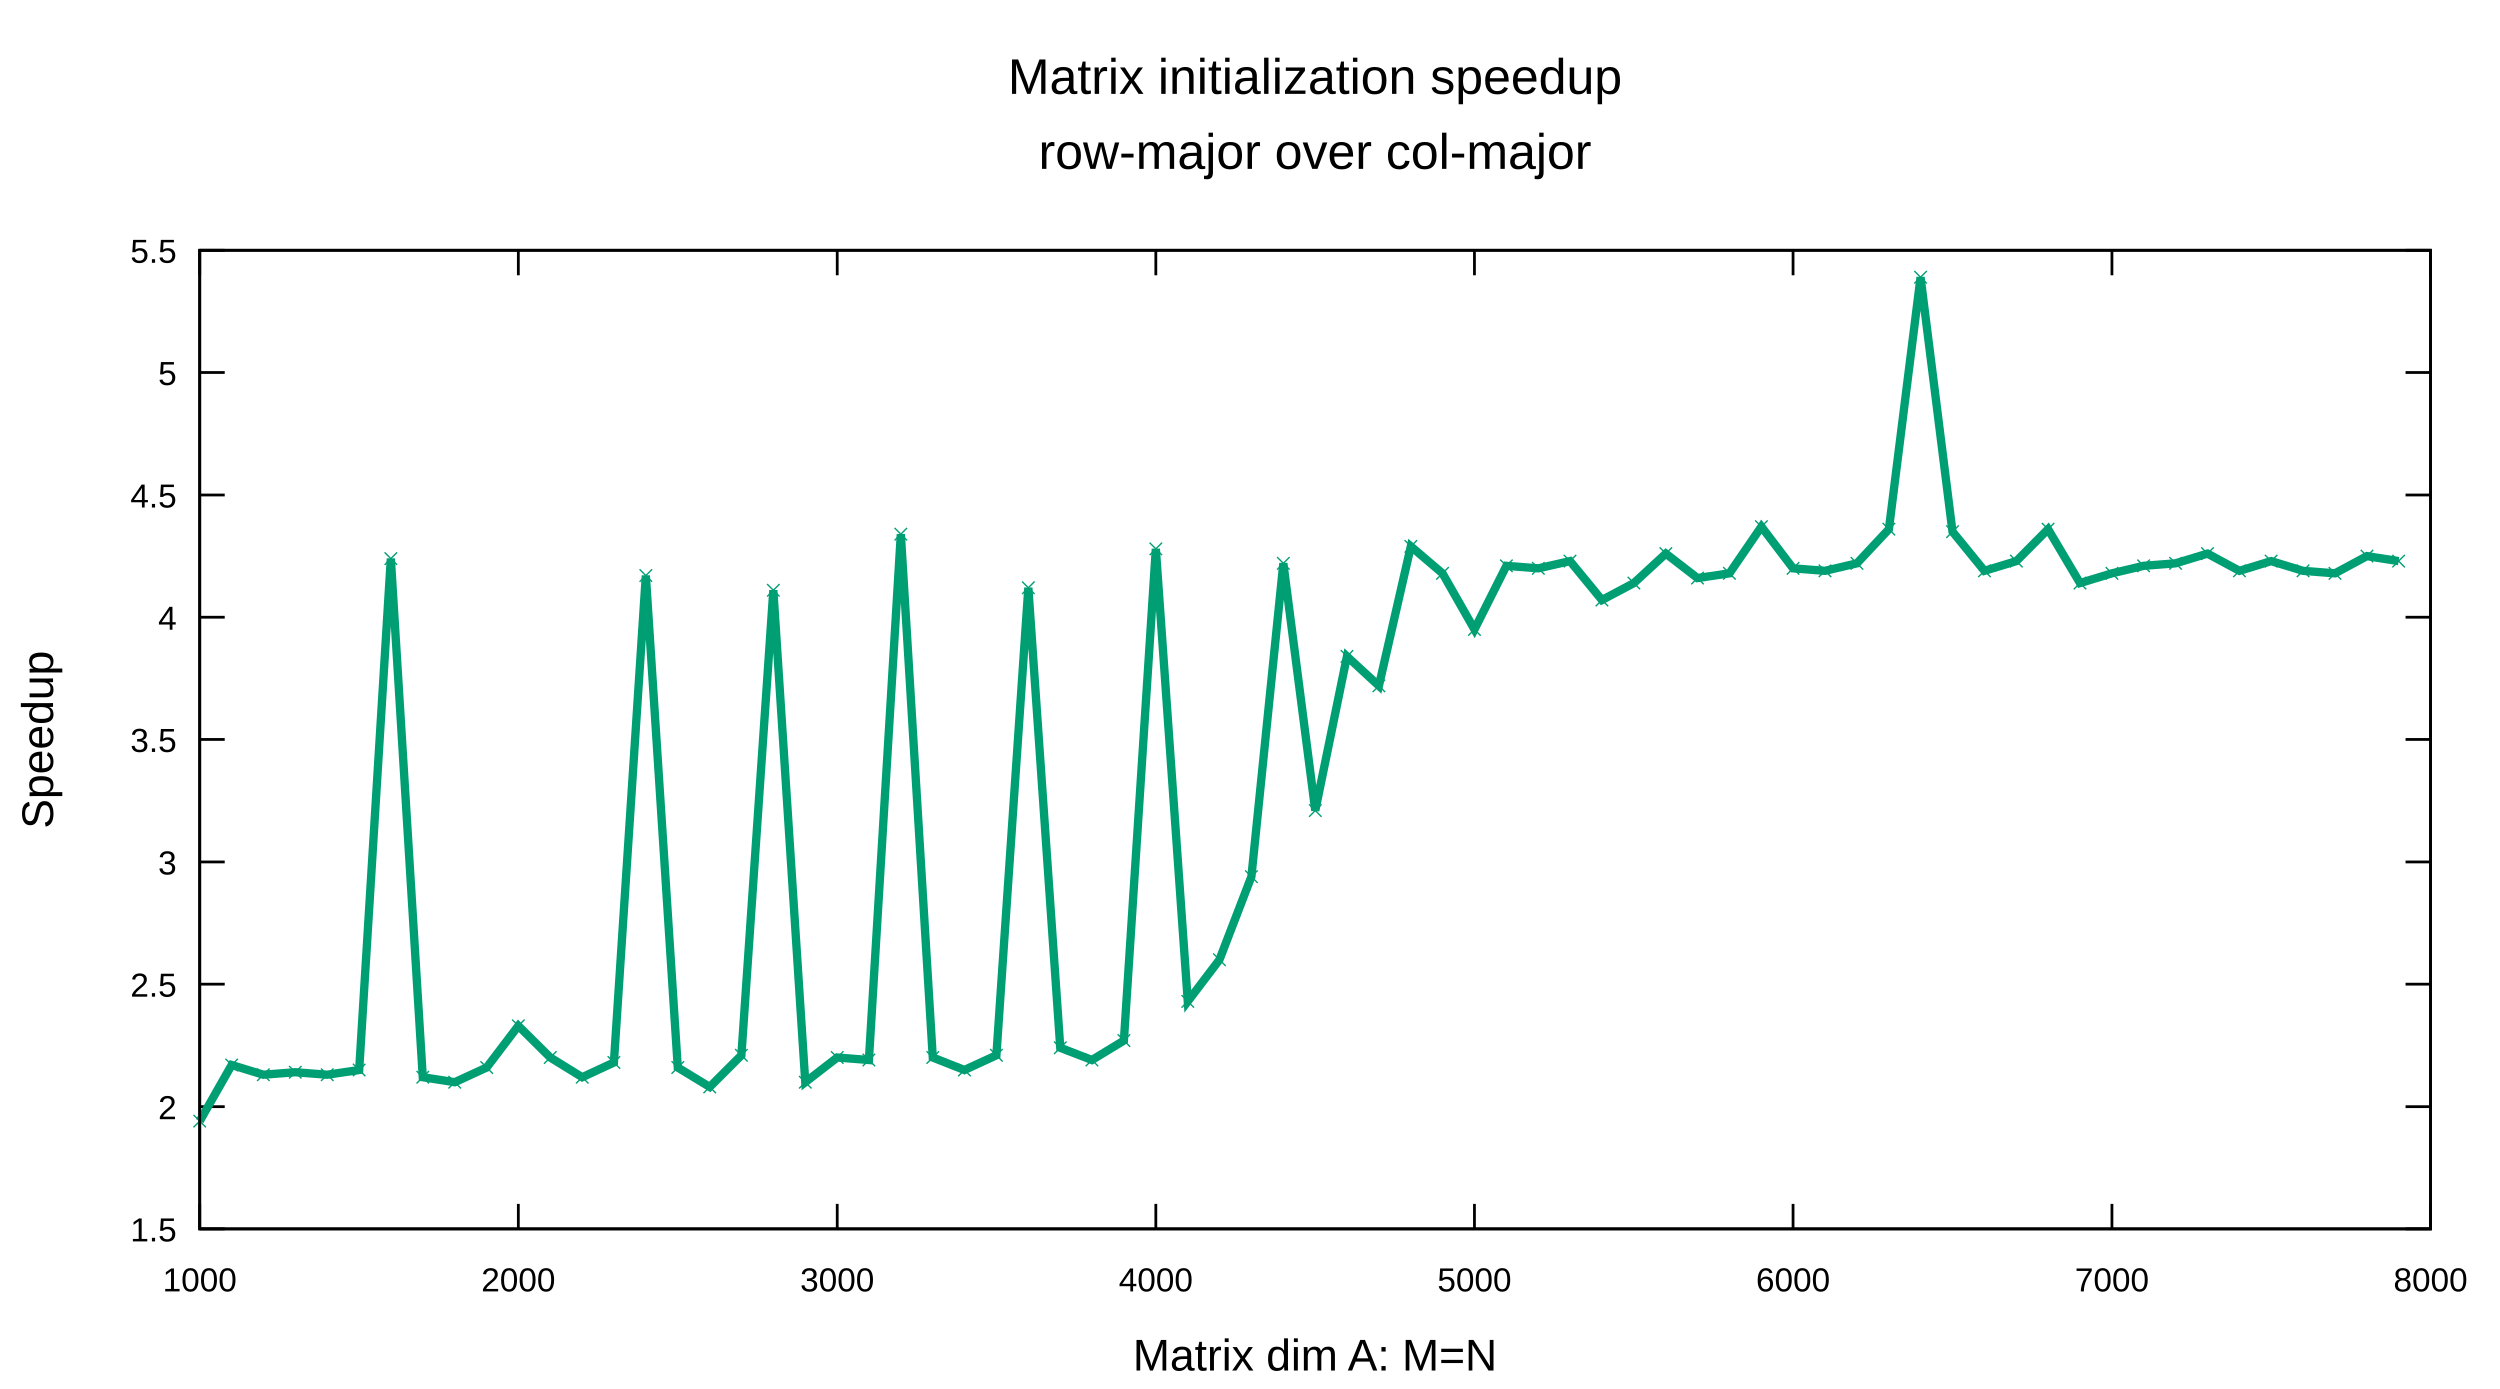
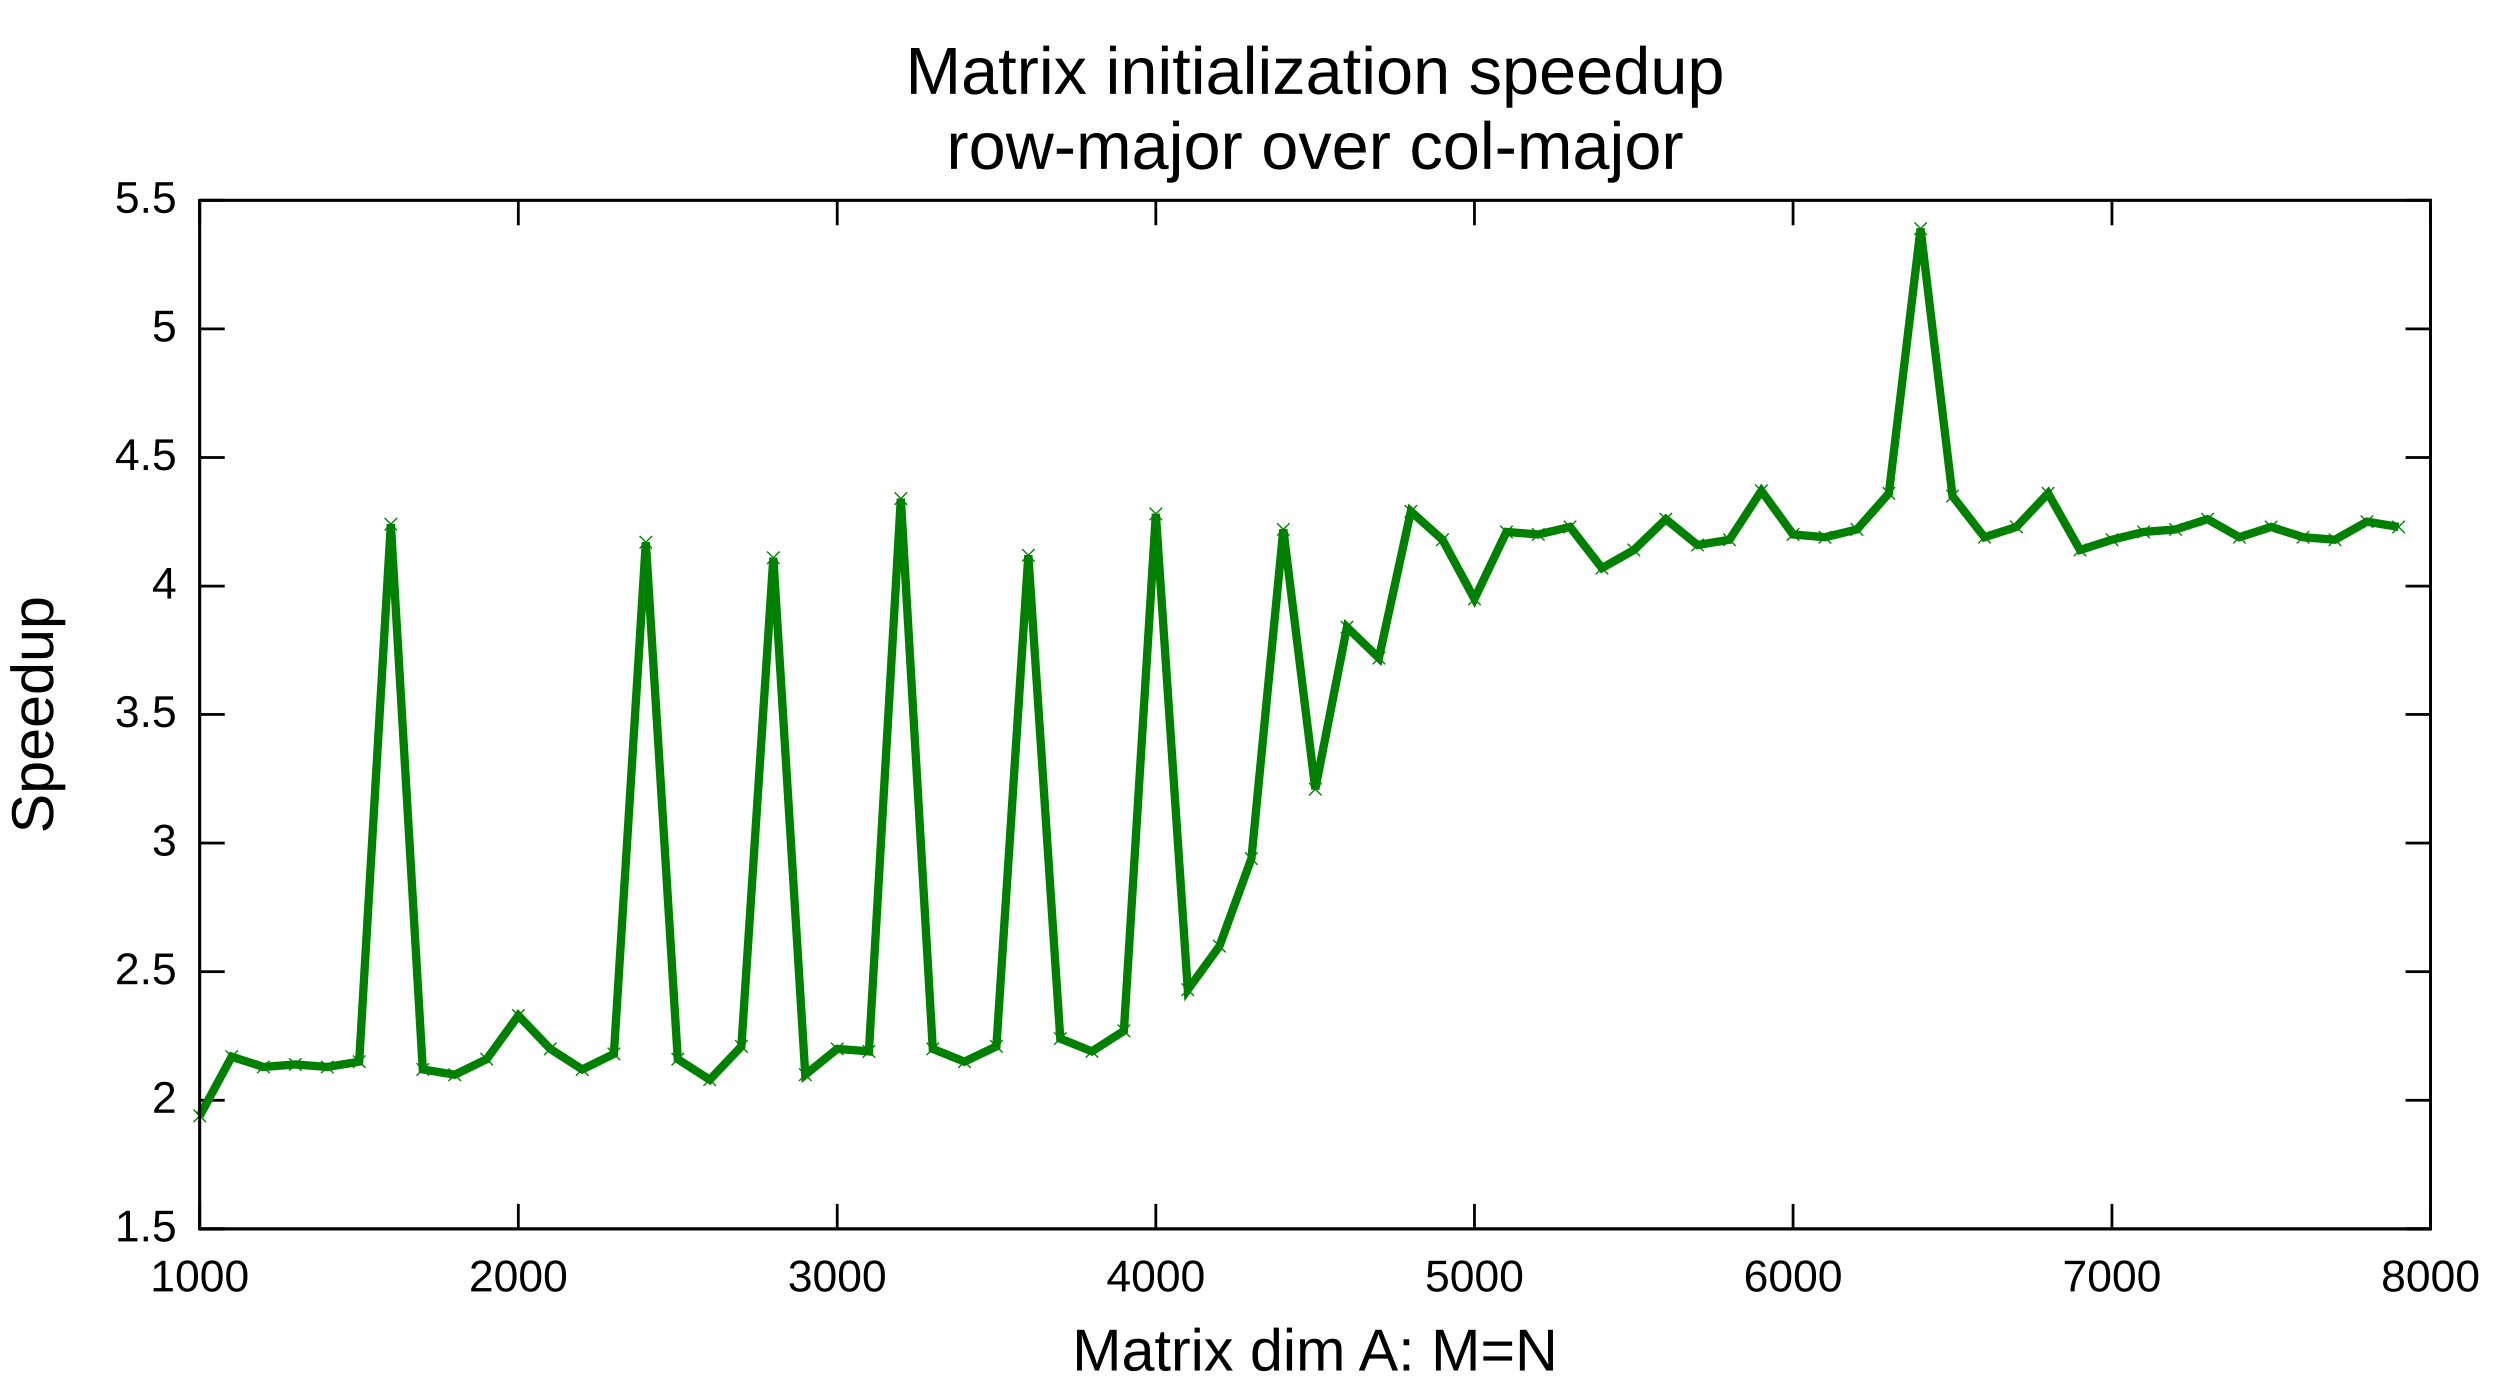
<svg xmlns="http://www.w3.org/2000/svg" xmlns:xlink="http://www.w3.org/1999/xlink" width="900" height="500" viewBox="0 0 900 500">
  <g id="gnuplot_canvas">
    <rect x="0" y="0" width="900" height="500" fill="none" />
    <defs>
      <circle id="gpDot" r="0.5" stroke-width="0.5" />
      <path id="gpPt0" stroke-width="0.222" stroke="currentColor" d="M-1,0 h2 M0,-1 v2" />
      <path id="gpPt1" stroke-width="0.222" stroke="currentColor" d="M-1,-1 L1,1 M1,-1 L-1,1" />
      <path id="gpPt2" stroke-width="0.222" stroke="currentColor" d="M-1,0 L1,0 M0,-1 L0,1 M-1,-1 L1,1 M-1,1 L1,-1" />
      <rect id="gpPt3" stroke-width="0.222" stroke="currentColor" x="-1" y="-1" width="2" height="2" />
      <rect id="gpPt4" stroke-width="0.222" stroke="currentColor" fill="currentColor" x="-1" y="-1" width="2" height="2" />
      <circle id="gpPt5" stroke-width="0.222" stroke="currentColor" cx="0" cy="0" r="1" />
      <use xlink:href="#gpPt5" id="gpPt6" fill="currentColor" stroke="none" />
      <path id="gpPt7" stroke-width="0.222" stroke="currentColor" d="M0,-1.33 L-1.33,0.67 L1.33,0.67 z" />
      <use xlink:href="#gpPt7" id="gpPt8" fill="currentColor" stroke="none" />
      <use xlink:href="#gpPt7" id="gpPt9" stroke="currentColor" transform="rotate(180)" />
      <use xlink:href="#gpPt9" id="gpPt10" fill="currentColor" stroke="none" />
      <use xlink:href="#gpPt3" id="gpPt11" stroke="currentColor" transform="rotate(45)" />
      <use xlink:href="#gpPt11" id="gpPt12" fill="currentColor" stroke="none" />
-       <path id="gpPt13" stroke-width="0.222" stroke="currentColor" d="M0,1.330 L1.265,0.411 L0.782,-1.067 L-0.782,-1.076 L-1.265,0.411 z" />
-       <use xlink:href="#gpPt13" id="gpPt14" fill="currentColor" stroke="none" />
-       <filter id="textbox" filterUnits="objectBoundingBox" x="0" y="0" height="1" width="1">
-         <feFlood flood-color="white" flood-opacity="1" result="bgnd" />
-         <feComposite in="SourceGraphic" in2="bgnd" operator="atop" />
-       </filter>
      <filter id="greybox" filterUnits="objectBoundingBox" x="0" y="0" height="1" width="1">
        <feFlood flood-color="lightgrey" flood-opacity="1" result="grey" />
        <feComposite in="SourceGraphic" in2="grey" operator="atop" />
      </filter>
    </defs>
-     <g fill="none" color="white" stroke="currentColor" stroke-width="1.00" stroke-linecap="butt" stroke-linejoin="miter">
+     <g style="fill:none; color:white; stroke:currentColor; stroke-width:1.00; stroke-linecap:butt; stroke-linejoin:miter">
</g>
-     <g fill="none" color="black" stroke="currentColor" stroke-width="1.00" stroke-linecap="butt" stroke-linejoin="miter">
+     <g style="fill:none; color:black; stroke:currentColor; stroke-width:1.00; stroke-linecap:butt; stroke-linejoin:miter">
      <path stroke="black" d="M71.9,442.4 L80.9,442.4 M875.0,442.4 L866.0,442.4  " />
-       <g transform="translate(63.6,446.9)" stroke="none" fill="black" font-family="Arial" font-size="12.00" text-anchor="end">
-         <text>
-           <tspan font-family="Arial"> 1.5</tspan>
-         </text>
+       <g transform="translate(63.6,446.9)" style="stroke:none; fill:black; font-family:Arial; font-size:12.00pt; text-anchor:end">
+         <text> 1.5</text>
      </g>
-     </g>
-     <g fill="none" color="black" stroke="currentColor" stroke-width="1.00" stroke-linecap="butt" stroke-linejoin="miter">
-       <path stroke="black" d="M71.9,398.4 L80.9,398.4 M875.0,398.4 L866.0,398.4  " />
-       <g transform="translate(63.6,402.9)" stroke="none" fill="black" font-family="Arial" font-size="12.00" text-anchor="end">
-         <text>
-           <tspan font-family="Arial"> 2</tspan>
-         </text>
+       <path stroke="black" d="M71.9,396.1 L80.9,396.1 M875.0,396.1 L866.0,396.1  " />
+       <g transform="translate(63.6,400.6)" style="stroke:none; fill:black; font-family:Arial; font-size:12.00pt; text-anchor:end">
+         <text> 2</text>
      </g>
-     </g>
-     <g fill="none" color="black" stroke="currentColor" stroke-width="1.00" stroke-linecap="butt" stroke-linejoin="miter">
-       <path stroke="black" d="M71.9,354.3 L80.9,354.3 M875.0,354.3 L866.0,354.3  " />
-       <g transform="translate(63.6,358.8)" stroke="none" fill="black" font-family="Arial" font-size="12.00" text-anchor="end">
-         <text>
-           <tspan font-family="Arial"> 2.5</tspan>
-         </text>
+       <path stroke="black" d="M71.9,349.8 L80.9,349.8 M875.0,349.8 L866.0,349.8  " />
+       <g transform="translate(63.6,354.3)" style="stroke:none; fill:black; font-family:Arial; font-size:12.00pt; text-anchor:end">
+         <text> 2.5</text>
      </g>
-     </g>
-     <g fill="none" color="black" stroke="currentColor" stroke-width="1.00" stroke-linecap="butt" stroke-linejoin="miter">
-       <path stroke="black" d="M71.9,310.3 L80.9,310.3 M875.0,310.3 L866.0,310.3  " />
-       <g transform="translate(63.6,314.8)" stroke="none" fill="black" font-family="Arial" font-size="12.00" text-anchor="end">
-         <text>
-           <tspan font-family="Arial"> 3</tspan>
-         </text>
+       <path stroke="black" d="M71.9,303.5 L80.9,303.5 M875.0,303.5 L866.0,303.5  " />
+       <g transform="translate(63.6,308.0)" style="stroke:none; fill:black; font-family:Arial; font-size:12.00pt; text-anchor:end">
+         <text> 3</text>
      </g>
-     </g>
-     <g fill="none" color="black" stroke="currentColor" stroke-width="1.00" stroke-linecap="butt" stroke-linejoin="miter">
-       <path stroke="black" d="M71.9,266.2 L80.9,266.2 M875.0,266.2 L866.0,266.2  " />
-       <g transform="translate(63.6,270.7)" stroke="none" fill="black" font-family="Arial" font-size="12.00" text-anchor="end">
-         <text>
-           <tspan font-family="Arial"> 3.5</tspan>
-         </text>
+       <path stroke="black" d="M71.9,257.2 L80.9,257.2 M875.0,257.2 L866.0,257.2  " />
+       <g transform="translate(63.6,261.7)" style="stroke:none; fill:black; font-family:Arial; font-size:12.00pt; text-anchor:end">
+         <text> 3.5</text>
      </g>
-     </g>
-     <g fill="none" color="black" stroke="currentColor" stroke-width="1.00" stroke-linecap="butt" stroke-linejoin="miter">
-       <path stroke="black" d="M71.9,222.2 L80.9,222.2 M875.0,222.2 L866.0,222.2  " />
-       <g transform="translate(63.6,226.7)" stroke="none" fill="black" font-family="Arial" font-size="12.00" text-anchor="end">
-         <text>
-           <tspan font-family="Arial"> 4</tspan>
-         </text>
+       <path stroke="black" d="M71.9,211.0 L80.9,211.0 M875.0,211.0 L866.0,211.0  " />
+       <g transform="translate(63.6,215.5)" style="stroke:none; fill:black; font-family:Arial; font-size:12.00pt; text-anchor:end">
+         <text> 4</text>
      </g>
-     </g>
-     <g fill="none" color="black" stroke="currentColor" stroke-width="1.00" stroke-linecap="butt" stroke-linejoin="miter">
-       <path stroke="black" d="M71.9,178.2 L80.9,178.2 M875.0,178.2 L866.0,178.2  " />
-       <g transform="translate(63.6,182.7)" stroke="none" fill="black" font-family="Arial" font-size="12.00" text-anchor="end">
-         <text>
-           <tspan font-family="Arial"> 4.5</tspan>
-         </text>
+       <path stroke="black" d="M71.9,164.7 L80.9,164.7 M875.0,164.7 L866.0,164.7  " />
+       <g transform="translate(63.6,169.2)" style="stroke:none; fill:black; font-family:Arial; font-size:12.00pt; text-anchor:end">
+         <text> 4.5</text>
      </g>
-     </g>
-     <g fill="none" color="black" stroke="currentColor" stroke-width="1.00" stroke-linecap="butt" stroke-linejoin="miter">
-       <path stroke="black" d="M71.9,134.1 L80.9,134.1 M875.0,134.1 L866.0,134.1  " />
-       <g transform="translate(63.6,138.6)" stroke="none" fill="black" font-family="Arial" font-size="12.00" text-anchor="end">
-         <text>
-           <tspan font-family="Arial"> 5</tspan>
-         </text>
+       <path stroke="black" d="M71.9,118.4 L80.9,118.4 M875.0,118.4 L866.0,118.4  " />
+       <g transform="translate(63.6,122.9)" style="stroke:none; fill:black; font-family:Arial; font-size:12.00pt; text-anchor:end">
+         <text> 5</text>
      </g>
-     </g>
-     <g fill="none" color="black" stroke="currentColor" stroke-width="1.00" stroke-linecap="butt" stroke-linejoin="miter">
-       <path stroke="black" d="M71.9,90.1 L80.9,90.1 M875.0,90.1 L866.0,90.1  " />
-       <g transform="translate(63.6,94.6)" stroke="none" fill="black" font-family="Arial" font-size="12.00" text-anchor="end">
-         <text>
-           <tspan font-family="Arial"> 5.5</tspan>
-         </text>
+       <path stroke="black" d="M71.9,72.1 L80.9,72.1 M875.0,72.1 L866.0,72.1  " />
+       <g transform="translate(63.6,76.6)" style="stroke:none; fill:black; font-family:Arial; font-size:12.00pt; text-anchor:end">
+         <text> 5.5</text>
      </g>
-     </g>
-     <g fill="none" color="black" stroke="currentColor" stroke-width="1.00" stroke-linecap="butt" stroke-linejoin="miter">
-       <path stroke="black" d="M71.9,442.4 L71.9,433.4 M71.9,90.1 L71.9,99.1  " />
-       <g transform="translate(71.9,464.9)" stroke="none" fill="black" font-family="Arial" font-size="12.00" text-anchor="middle">
-         <text>
-           <tspan font-family="Arial"> 1000</tspan>
-         </text>
+       <path stroke="black" d="M71.9,442.4 L71.9,433.4 M71.9,72.1 L71.9,81.1  " />
+       <g transform="translate(71.9,464.9)" style="stroke:none; fill:black; font-family:Arial; font-size:12.00pt; text-anchor:middle">
+         <text> 1000</text>
      </g>
-     </g>
-     <g fill="none" color="black" stroke="currentColor" stroke-width="1.00" stroke-linecap="butt" stroke-linejoin="miter">
-       <path stroke="black" d="M186.6,442.4 L186.6,433.4 M186.6,90.1 L186.6,99.1  " />
-       <g transform="translate(186.6,464.9)" stroke="none" fill="black" font-family="Arial" font-size="12.00" text-anchor="middle">
-         <text>
-           <tspan font-family="Arial"> 2000</tspan>
-         </text>
+       <path stroke="black" d="M186.6,442.4 L186.6,433.4 M186.6,72.1 L186.6,81.1  " />
+       <g transform="translate(186.6,464.9)" style="stroke:none; fill:black; font-family:Arial; font-size:12.00pt; text-anchor:middle">
+         <text> 2000</text>
      </g>
-     </g>
-     <g fill="none" color="black" stroke="currentColor" stroke-width="1.00" stroke-linecap="butt" stroke-linejoin="miter">
-       <path stroke="black" d="M301.4,442.4 L301.4,433.4 M301.4,90.1 L301.4,99.1  " />
-       <g transform="translate(301.4,464.9)" stroke="none" fill="black" font-family="Arial" font-size="12.00" text-anchor="middle">
-         <text>
-           <tspan font-family="Arial"> 3000</tspan>
-         </text>
+       <path stroke="black" d="M301.4,442.4 L301.4,433.4 M301.4,72.1 L301.4,81.1  " />
+       <g transform="translate(301.4,464.9)" style="stroke:none; fill:black; font-family:Arial; font-size:12.00pt; text-anchor:middle">
+         <text> 3000</text>
      </g>
-     </g>
-     <g fill="none" color="black" stroke="currentColor" stroke-width="1.00" stroke-linecap="butt" stroke-linejoin="miter">
-       <path stroke="black" d="M416.1,442.4 L416.1,433.4 M416.1,90.1 L416.1,99.1  " />
-       <g transform="translate(416.1,464.9)" stroke="none" fill="black" font-family="Arial" font-size="12.00" text-anchor="middle">
-         <text>
-           <tspan font-family="Arial"> 4000</tspan>
-         </text>
+       <path stroke="black" d="M416.1,442.4 L416.1,433.4 M416.1,72.1 L416.1,81.1  " />
+       <g transform="translate(416.1,464.9)" style="stroke:none; fill:black; font-family:Arial; font-size:12.00pt; text-anchor:middle">
+         <text> 4000</text>
      </g>
-     </g>
-     <g fill="none" color="black" stroke="currentColor" stroke-width="1.00" stroke-linecap="butt" stroke-linejoin="miter">
-       <path stroke="black" d="M530.8,442.4 L530.8,433.4 M530.8,90.1 L530.8,99.1  " />
-       <g transform="translate(530.8,464.9)" stroke="none" fill="black" font-family="Arial" font-size="12.00" text-anchor="middle">
-         <text>
-           <tspan font-family="Arial"> 5000</tspan>
-         </text>
+       <path stroke="black" d="M530.8,442.4 L530.8,433.4 M530.8,72.1 L530.8,81.1  " />
+       <g transform="translate(530.8,464.9)" style="stroke:none; fill:black; font-family:Arial; font-size:12.00pt; text-anchor:middle">
+         <text> 5000</text>
      </g>
-     </g>
-     <g fill="none" color="black" stroke="currentColor" stroke-width="1.00" stroke-linecap="butt" stroke-linejoin="miter">
-       <path stroke="black" d="M645.5,442.4 L645.5,433.4 M645.5,90.1 L645.5,99.1  " />
-       <g transform="translate(645.5,464.9)" stroke="none" fill="black" font-family="Arial" font-size="12.00" text-anchor="middle">
-         <text>
-           <tspan font-family="Arial"> 6000</tspan>
-         </text>
+       <path stroke="black" d="M645.5,442.4 L645.5,433.4 M645.5,72.1 L645.5,81.1  " />
+       <g transform="translate(645.5,464.9)" style="stroke:none; fill:black; font-family:Arial; font-size:12.00pt; text-anchor:middle">
+         <text> 6000</text>
      </g>
-     </g>
-     <g fill="none" color="black" stroke="currentColor" stroke-width="1.00" stroke-linecap="butt" stroke-linejoin="miter">
-       <path stroke="black" d="M760.3,442.4 L760.3,433.4 M760.3,90.1 L760.3,99.1  " />
-       <g transform="translate(760.3,464.9)" stroke="none" fill="black" font-family="Arial" font-size="12.00" text-anchor="middle">
-         <text>
-           <tspan font-family="Arial"> 7000</tspan>
-         </text>
+       <path stroke="black" d="M760.3,442.4 L760.3,433.4 M760.3,72.1 L760.3,81.1  " />
+       <g transform="translate(760.3,464.9)" style="stroke:none; fill:black; font-family:Arial; font-size:12.00pt; text-anchor:middle">
+         <text> 7000</text>
      </g>
-     </g>
-     <g fill="none" color="black" stroke="currentColor" stroke-width="1.00" stroke-linecap="butt" stroke-linejoin="miter">
-       <path stroke="black" d="M875.0,442.4 L875.0,433.4 M875.0,90.1 L875.0,99.1  " />
-       <g transform="translate(875.0,464.9)" stroke="none" fill="black" font-family="Arial" font-size="12.00" text-anchor="middle">
-         <text>
-           <tspan font-family="Arial"> 8000</tspan>
-         </text>
+       <path stroke="black" d="M875.0,442.4 L875.0,433.4 M875.0,72.1 L875.0,81.1  " />
+       <g transform="translate(875.0,464.9)" style="stroke:none; fill:black; font-family:Arial; font-size:12.00pt; text-anchor:middle">
+         <text> 8000</text>
      </g>
-     </g>
-     <g fill="none" color="black" stroke="currentColor" stroke-width="1.00" stroke-linecap="butt" stroke-linejoin="miter">
- </g>
-     <g fill="none" color="black" stroke="currentColor" stroke-width="1.00" stroke-linecap="butt" stroke-linejoin="miter">
-       <path stroke="black" d="M71.9,90.1 L71.9,442.4 L875.0,442.4 L875.0,90.1 L71.9,90.1 Z  " />
-     </g>
-     <g fill="none" color="black" stroke="currentColor" stroke-width="1.00" stroke-linecap="butt" stroke-linejoin="miter">
-       <g transform="translate(19.1,266.3) rotate(270)" stroke="none" fill="black" font-family="Arial" font-size="16.00" text-anchor="middle">
-         <text>
-           <tspan font-family="Arial">Speedup</tspan>
-         </text>
+       <path stroke="black" d="M71.9,72.1 L71.9,442.4 L875.0,442.4 L875.0,72.1 L71.9,72.1 Z  " />
+       <g transform="translate(19.1,257.3) rotate(270)" style="stroke:none; fill:black; font-family:Arial; font-size:16.00pt; text-anchor:middle">
+         <text>Speedup</text>
      </g>
-     </g>
-     <g fill="none" color="black" stroke="currentColor" stroke-width="1.00" stroke-linecap="butt" stroke-linejoin="miter">
-       <g transform="translate(473.4,493.4)" stroke="none" fill="black" font-family="Arial" font-size="16.00" text-anchor="middle">
-         <text>
-           <tspan font-family="Arial">Matrix dim A: M=N</tspan>
-         </text>
+       <g transform="translate(473.4,493.4)" style="stroke:none; fill:black; font-family:Arial; font-size:16.00pt; text-anchor:middle">
+         <text>Matrix dim A: M=N</text>
      </g>
-     </g>
-     <g fill="none" color="black" stroke="currentColor" stroke-width="1.00" stroke-linecap="butt" stroke-linejoin="miter">
-       <g transform="translate(473.4,33.8)" stroke="none" fill="black" font-family="Arial" font-size="18.00" text-anchor="middle">
-         <text>
-           <tspan font-family="Arial">Matrix initialization speedup</tspan>
-         </text>
+       <g transform="translate(473.4,33.8)" style="stroke:none; fill:black; font-family:Arial; font-size:18.00pt; text-anchor:middle">
+         <text>Matrix initialization speedup</text>
      </g>
-       <g transform="translate(473.4,60.8)" stroke="none" fill="black" font-family="Arial" font-size="18.00" text-anchor="middle">
-         <text>
-           <tspan font-family="Arial"> row-major over col-major</tspan>
-         </text>
+       <g transform="translate(473.4,60.8)" style="stroke:none; fill:black; font-family:Arial; font-size:18.00pt; text-anchor:middle">
+         <text> row-major over col-major</text>
      </g>
    </g>
    <g id="gnuplot_plot_1">
-       <g fill="none" color="white" stroke="black" stroke-width="3.00" stroke-linecap="butt" stroke-linejoin="miter">
+       <g style="fill:none; color:white; stroke:black; stroke-width:3.00; stroke-linecap:butt; stroke-linejoin:miter">
</g>
-       <g fill="none" color="black" stroke="currentColor" stroke-width="3.00" stroke-linecap="butt" stroke-linejoin="miter">
-         <path stroke="rgb(  0, 158, 115)" d="M71.9,403.6 L83.4,383.4 L94.8,386.9 L106.3,386.0 L117.8,386.9 L129.3,385.2 L140.7,201.1 L152.2,387.8   L163.7,389.6 L175.2,384.3 L186.6,369.3 L198.1,380.7 L209.6,387.8 L221.0,382.5 L232.5,207.2 L244.0,384.3   L255.5,391.3 L266.9,379.9 L278.4,212.5 L289.9,389.6 L301.4,380.7 L312.8,381.6 L324.3,192.3 L335.8,380.7   L347.2,385.2 L358.7,379.9 L370.2,211.6 L381.7,377.2 L393.1,381.6 L404.6,374.6 L416.1,197.6 L427.6,360.5   L439.0,345.5 L450.5,315.6 L462.0,202.8 L473.5,291.8 L484.9,236.3 L496.4,246.9 L507.9,196.7 L519.3,206.4   L530.8,226.6 L542.3,203.7 L553.8,204.6 L565.2,202.0 L576.7,216.0 L588.2,209.9 L599.7,199.3 L611.1,208.1   L622.6,206.4 L634.1,189.6 L645.5,204.6 L657.0,205.5 L668.5,202.8 L680.0,190.5 L691.4,99.8 L702.9,191.4   L714.4,205.5 L725.9,202.0 L737.3,190.5 L748.8,209.9 L760.3,206.4 L771.7,203.7 L783.2,202.8 L794.7,199.3   L806.2,205.5 L817.6,202.0 L829.1,205.5 L840.6,206.4 L852.1,200.2 L863.5,202.0  " />
-         <g>
-           <use xlink:href="#gpPt1" transform="translate(71.9,403.6) scale(2.25)" color="rgb(  0, 158, 115)" />
-         </g>
-         <use xlink:href="#gpPt1" transform="translate(83.4,383.4) scale(2.25)" color="rgb(  0, 158, 115)" />
-         <use xlink:href="#gpPt1" transform="translate(94.8,386.9) scale(2.25)" color="rgb(  0, 158, 115)" />
-         <use xlink:href="#gpPt1" transform="translate(106.3,386.0) scale(2.25)" color="rgb(  0, 158, 115)" />
-         <use xlink:href="#gpPt1" transform="translate(117.8,386.9) scale(2.25)" color="rgb(  0, 158, 115)" />
-         <use xlink:href="#gpPt1" transform="translate(129.3,385.2) scale(2.25)" color="rgb(  0, 158, 115)" />
-         <use xlink:href="#gpPt1" transform="translate(140.7,201.1) scale(2.25)" color="rgb(  0, 158, 115)" />
-         <use xlink:href="#gpPt1" transform="translate(152.2,387.8) scale(2.25)" color="rgb(  0, 158, 115)" />
-         <use xlink:href="#gpPt1" transform="translate(163.7,389.6) scale(2.25)" color="rgb(  0, 158, 115)" />
-         <use xlink:href="#gpPt1" transform="translate(175.2,384.3) scale(2.25)" color="rgb(  0, 158, 115)" />
-         <use xlink:href="#gpPt1" transform="translate(186.6,369.3) scale(2.25)" color="rgb(  0, 158, 115)" />
-         <use xlink:href="#gpPt1" transform="translate(198.1,380.7) scale(2.25)" color="rgb(  0, 158, 115)" />
-         <use xlink:href="#gpPt1" transform="translate(209.6,387.8) scale(2.25)" color="rgb(  0, 158, 115)" />
-         <use xlink:href="#gpPt1" transform="translate(221.0,382.5) scale(2.25)" color="rgb(  0, 158, 115)" />
-         <use xlink:href="#gpPt1" transform="translate(232.5,207.2) scale(2.25)" color="rgb(  0, 158, 115)" />
-         <use xlink:href="#gpPt1" transform="translate(244.0,384.3) scale(2.25)" color="rgb(  0, 158, 115)" />
-         <use xlink:href="#gpPt1" transform="translate(255.5,391.3) scale(2.25)" color="rgb(  0, 158, 115)" />
-         <use xlink:href="#gpPt1" transform="translate(266.9,379.9) scale(2.25)" color="rgb(  0, 158, 115)" />
-         <use xlink:href="#gpPt1" transform="translate(278.4,212.5) scale(2.25)" color="rgb(  0, 158, 115)" />
-         <use xlink:href="#gpPt1" transform="translate(289.9,389.6) scale(2.25)" color="rgb(  0, 158, 115)" />
-         <use xlink:href="#gpPt1" transform="translate(301.4,380.7) scale(2.25)" color="rgb(  0, 158, 115)" />
-         <use xlink:href="#gpPt1" transform="translate(312.8,381.6) scale(2.25)" color="rgb(  0, 158, 115)" />
-         <use xlink:href="#gpPt1" transform="translate(324.3,192.3) scale(2.25)" color="rgb(  0, 158, 115)" />
-         <use xlink:href="#gpPt1" transform="translate(335.8,380.7) scale(2.25)" color="rgb(  0, 158, 115)" />
-         <use xlink:href="#gpPt1" transform="translate(347.2,385.2) scale(2.25)" color="rgb(  0, 158, 115)" />
-         <use xlink:href="#gpPt1" transform="translate(358.7,379.9) scale(2.25)" color="rgb(  0, 158, 115)" />
-         <use xlink:href="#gpPt1" transform="translate(370.2,211.6) scale(2.25)" color="rgb(  0, 158, 115)" />
-         <use xlink:href="#gpPt1" transform="translate(381.7,377.2) scale(2.25)" color="rgb(  0, 158, 115)" />
-         <use xlink:href="#gpPt1" transform="translate(393.1,381.6) scale(2.25)" color="rgb(  0, 158, 115)" />
-         <use xlink:href="#gpPt1" transform="translate(404.6,374.6) scale(2.25)" color="rgb(  0, 158, 115)" />
-         <use xlink:href="#gpPt1" transform="translate(416.1,197.6) scale(2.25)" color="rgb(  0, 158, 115)" />
-         <use xlink:href="#gpPt1" transform="translate(427.6,360.5) scale(2.25)" color="rgb(  0, 158, 115)" />
-         <use xlink:href="#gpPt1" transform="translate(439.0,345.5) scale(2.25)" color="rgb(  0, 158, 115)" />
-         <use xlink:href="#gpPt1" transform="translate(450.5,315.6) scale(2.25)" color="rgb(  0, 158, 115)" />
-         <use xlink:href="#gpPt1" transform="translate(462.0,202.8) scale(2.25)" color="rgb(  0, 158, 115)" />
-         <use xlink:href="#gpPt1" transform="translate(473.5,291.8) scale(2.25)" color="rgb(  0, 158, 115)" />
-         <use xlink:href="#gpPt1" transform="translate(484.9,236.3) scale(2.25)" color="rgb(  0, 158, 115)" />
-         <use xlink:href="#gpPt1" transform="translate(496.4,246.9) scale(2.25)" color="rgb(  0, 158, 115)" />
-         <use xlink:href="#gpPt1" transform="translate(507.9,196.7) scale(2.25)" color="rgb(  0, 158, 115)" />
-         <use xlink:href="#gpPt1" transform="translate(519.3,206.4) scale(2.25)" color="rgb(  0, 158, 115)" />
-         <use xlink:href="#gpPt1" transform="translate(530.8,226.6) scale(2.25)" color="rgb(  0, 158, 115)" />
-         <use xlink:href="#gpPt1" transform="translate(542.3,203.7) scale(2.25)" color="rgb(  0, 158, 115)" />
-         <use xlink:href="#gpPt1" transform="translate(553.8,204.6) scale(2.25)" color="rgb(  0, 158, 115)" />
-         <use xlink:href="#gpPt1" transform="translate(565.2,202.0) scale(2.25)" color="rgb(  0, 158, 115)" />
-         <use xlink:href="#gpPt1" transform="translate(576.7,216.0) scale(2.25)" color="rgb(  0, 158, 115)" />
-         <use xlink:href="#gpPt1" transform="translate(588.2,209.9) scale(2.25)" color="rgb(  0, 158, 115)" />
-         <use xlink:href="#gpPt1" transform="translate(599.7,199.3) scale(2.25)" color="rgb(  0, 158, 115)" />
-         <use xlink:href="#gpPt1" transform="translate(611.1,208.1) scale(2.25)" color="rgb(  0, 158, 115)" />
-         <use xlink:href="#gpPt1" transform="translate(622.6,206.4) scale(2.25)" color="rgb(  0, 158, 115)" />
-         <use xlink:href="#gpPt1" transform="translate(634.1,189.6) scale(2.25)" color="rgb(  0, 158, 115)" />
-         <use xlink:href="#gpPt1" transform="translate(645.5,204.6) scale(2.25)" color="rgb(  0, 158, 115)" />
-         <use xlink:href="#gpPt1" transform="translate(657.0,205.5) scale(2.25)" color="rgb(  0, 158, 115)" />
-         <use xlink:href="#gpPt1" transform="translate(668.5,202.8) scale(2.25)" color="rgb(  0, 158, 115)" />
-         <use xlink:href="#gpPt1" transform="translate(680.0,190.5) scale(2.25)" color="rgb(  0, 158, 115)" />
-         <use xlink:href="#gpPt1" transform="translate(691.4,99.8) scale(2.25)" color="rgb(  0, 158, 115)" />
-         <use xlink:href="#gpPt1" transform="translate(702.9,191.4) scale(2.25)" color="rgb(  0, 158, 115)" />
-         <use xlink:href="#gpPt1" transform="translate(714.4,205.5) scale(2.25)" color="rgb(  0, 158, 115)" />
-         <use xlink:href="#gpPt1" transform="translate(725.9,202.0) scale(2.25)" color="rgb(  0, 158, 115)" />
-         <use xlink:href="#gpPt1" transform="translate(737.3,190.5) scale(2.25)" color="rgb(  0, 158, 115)" />
-         <use xlink:href="#gpPt1" transform="translate(748.8,209.9) scale(2.25)" color="rgb(  0, 158, 115)" />
-         <use xlink:href="#gpPt1" transform="translate(760.3,206.4) scale(2.25)" color="rgb(  0, 158, 115)" />
-         <use xlink:href="#gpPt1" transform="translate(771.7,203.7) scale(2.25)" color="rgb(  0, 158, 115)" />
-         <use xlink:href="#gpPt1" transform="translate(783.2,202.8) scale(2.25)" color="rgb(  0, 158, 115)" />
-         <use xlink:href="#gpPt1" transform="translate(794.7,199.3) scale(2.25)" color="rgb(  0, 158, 115)" />
-         <use xlink:href="#gpPt1" transform="translate(806.2,205.5) scale(2.25)" color="rgb(  0, 158, 115)" />
-         <use xlink:href="#gpPt1" transform="translate(817.6,202.0) scale(2.25)" color="rgb(  0, 158, 115)" />
-         <use xlink:href="#gpPt1" transform="translate(829.1,205.5) scale(2.25)" color="rgb(  0, 158, 115)" />
-         <use xlink:href="#gpPt1" transform="translate(840.6,206.4) scale(2.25)" color="rgb(  0, 158, 115)" />
-         <use xlink:href="#gpPt1" transform="translate(852.1,200.2) scale(2.25)" color="rgb(  0, 158, 115)" />
-         <use xlink:href="#gpPt1" transform="translate(863.5,202.0) scale(2.25)" color="rgb(  0, 158, 115)" />
+       <g style="fill:none; color:green; stroke:currentColor; stroke-width:3.00; stroke-linecap:butt; stroke-linejoin:miter">
+         <path stroke="green" d="M71.9,401.7 L83.4,380.4 L94.8,384.1 L106.3,383.2 L117.8,384.1 L129.3,382.2 L140.7,188.7 L152.2,385.0    L163.7,386.9 L175.2,381.3 L186.6,365.6 L198.1,377.6 L209.6,385.0 L221.0,379.4 L232.5,195.2 L244.0,381.3    L255.5,388.7 L266.9,376.7 L278.4,200.8 L289.9,386.9 L301.4,377.6 L312.8,378.5 L324.3,179.5 L335.8,377.6    L347.2,382.2 L358.7,376.7 L370.2,199.9 L381.7,373.9 L393.1,378.5 L404.6,371.1 L416.1,185.0 L427.6,356.3    L439.0,340.6 L450.5,309.1 L462.0,190.6 L473.5,284.1 L484.9,225.8 L496.4,236.9 L507.9,184.1 L519.3,194.3    L530.8,215.6 L542.3,191.5 L553.8,192.4 L565.2,189.7 L576.7,204.5 L588.2,198.0 L599.7,186.9 L611.1,196.2    L622.6,194.3 L634.1,176.7 L645.5,192.4 L657.0,193.4 L668.5,190.6 L680.0,177.6 L691.4,82.3 L702.9,178.6    L714.4,193.4 L725.9,189.7 L737.3,177.6 L748.8,198.0 L760.3,194.3 L771.7,191.5 L783.2,190.6 L794.7,186.9    L806.2,193.4 L817.6,189.7 L829.1,193.4 L840.6,194.3 L852.1,187.8 L863.5,189.7  " />
+         <use xlink:href="#gpPt1" transform="translate(71.9,401.7) scale(2.25)" color="green" />
+         <use xlink:href="#gpPt1" transform="translate(83.4,380.4) scale(2.25)" color="green" />
+         <use xlink:href="#gpPt1" transform="translate(94.8,384.1) scale(2.25)" color="green" />
+         <use xlink:href="#gpPt1" transform="translate(106.3,383.2) scale(2.25)" color="green" />
+         <use xlink:href="#gpPt1" transform="translate(117.8,384.1) scale(2.25)" color="green" />
+         <use xlink:href="#gpPt1" transform="translate(129.3,382.2) scale(2.25)" color="green" />
+         <use xlink:href="#gpPt1" transform="translate(140.7,188.7) scale(2.25)" color="green" />
+         <use xlink:href="#gpPt1" transform="translate(152.2,385.0) scale(2.25)" color="green" />
+         <use xlink:href="#gpPt1" transform="translate(163.7,386.9) scale(2.25)" color="green" />
+         <use xlink:href="#gpPt1" transform="translate(175.2,381.3) scale(2.25)" color="green" />
+         <use xlink:href="#gpPt1" transform="translate(186.6,365.6) scale(2.25)" color="green" />
+         <use xlink:href="#gpPt1" transform="translate(198.1,377.6) scale(2.25)" color="green" />
+         <use xlink:href="#gpPt1" transform="translate(209.6,385.0) scale(2.25)" color="green" />
+         <use xlink:href="#gpPt1" transform="translate(221.0,379.4) scale(2.25)" color="green" />
+         <use xlink:href="#gpPt1" transform="translate(232.5,195.2) scale(2.25)" color="green" />
+         <use xlink:href="#gpPt1" transform="translate(244.0,381.3) scale(2.25)" color="green" />
+         <use xlink:href="#gpPt1" transform="translate(255.5,388.7) scale(2.25)" color="green" />
+         <use xlink:href="#gpPt1" transform="translate(266.9,376.7) scale(2.25)" color="green" />
+         <use xlink:href="#gpPt1" transform="translate(278.4,200.8) scale(2.25)" color="green" />
+         <use xlink:href="#gpPt1" transform="translate(289.9,386.9) scale(2.25)" color="green" />
+         <use xlink:href="#gpPt1" transform="translate(301.4,377.6) scale(2.25)" color="green" />
+         <use xlink:href="#gpPt1" transform="translate(312.8,378.5) scale(2.25)" color="green" />
+         <use xlink:href="#gpPt1" transform="translate(324.3,179.5) scale(2.25)" color="green" />
+         <use xlink:href="#gpPt1" transform="translate(335.8,377.6) scale(2.25)" color="green" />
+         <use xlink:href="#gpPt1" transform="translate(347.2,382.2) scale(2.25)" color="green" />
+         <use xlink:href="#gpPt1" transform="translate(358.7,376.7) scale(2.25)" color="green" />
+         <use xlink:href="#gpPt1" transform="translate(370.2,199.9) scale(2.25)" color="green" />
+         <use xlink:href="#gpPt1" transform="translate(381.7,373.9) scale(2.25)" color="green" />
+         <use xlink:href="#gpPt1" transform="translate(393.1,378.5) scale(2.25)" color="green" />
+         <use xlink:href="#gpPt1" transform="translate(404.6,371.1) scale(2.25)" color="green" />
+         <use xlink:href="#gpPt1" transform="translate(416.1,185.0) scale(2.25)" color="green" />
+         <use xlink:href="#gpPt1" transform="translate(427.6,356.3) scale(2.25)" color="green" />
+         <use xlink:href="#gpPt1" transform="translate(439.0,340.6) scale(2.25)" color="green" />
+         <use xlink:href="#gpPt1" transform="translate(450.5,309.1) scale(2.25)" color="green" />
+         <use xlink:href="#gpPt1" transform="translate(462.0,190.6) scale(2.25)" color="green" />
+         <use xlink:href="#gpPt1" transform="translate(473.5,284.1) scale(2.25)" color="green" />
+         <use xlink:href="#gpPt1" transform="translate(484.9,225.8) scale(2.25)" color="green" />
+         <use xlink:href="#gpPt1" transform="translate(496.4,236.9) scale(2.25)" color="green" />
+         <use xlink:href="#gpPt1" transform="translate(507.9,184.1) scale(2.25)" color="green" />
+         <use xlink:href="#gpPt1" transform="translate(519.3,194.3) scale(2.25)" color="green" />
+         <use xlink:href="#gpPt1" transform="translate(530.8,215.6) scale(2.25)" color="green" />
+         <use xlink:href="#gpPt1" transform="translate(542.3,191.5) scale(2.25)" color="green" />
+         <use xlink:href="#gpPt1" transform="translate(553.8,192.4) scale(2.25)" color="green" />
+         <use xlink:href="#gpPt1" transform="translate(565.2,189.7) scale(2.25)" color="green" />
+         <use xlink:href="#gpPt1" transform="translate(576.7,204.5) scale(2.25)" color="green" />
+         <use xlink:href="#gpPt1" transform="translate(588.2,198.0) scale(2.25)" color="green" />
+         <use xlink:href="#gpPt1" transform="translate(599.7,186.9) scale(2.25)" color="green" />
+         <use xlink:href="#gpPt1" transform="translate(611.1,196.2) scale(2.25)" color="green" />
+         <use xlink:href="#gpPt1" transform="translate(622.6,194.3) scale(2.25)" color="green" />
+         <use xlink:href="#gpPt1" transform="translate(634.1,176.7) scale(2.25)" color="green" />
+         <use xlink:href="#gpPt1" transform="translate(645.5,192.4) scale(2.25)" color="green" />
+         <use xlink:href="#gpPt1" transform="translate(657.0,193.4) scale(2.25)" color="green" />
+         <use xlink:href="#gpPt1" transform="translate(668.5,190.6) scale(2.25)" color="green" />
+         <use xlink:href="#gpPt1" transform="translate(680.0,177.6) scale(2.25)" color="green" />
+         <use xlink:href="#gpPt1" transform="translate(691.4,82.3) scale(2.25)" color="green" />
+         <use xlink:href="#gpPt1" transform="translate(702.9,178.6) scale(2.25)" color="green" />
+         <use xlink:href="#gpPt1" transform="translate(714.4,193.4) scale(2.25)" color="green" />
+         <use xlink:href="#gpPt1" transform="translate(725.9,189.7) scale(2.25)" color="green" />
+         <use xlink:href="#gpPt1" transform="translate(737.3,177.6) scale(2.25)" color="green" />
+         <use xlink:href="#gpPt1" transform="translate(748.8,198.0) scale(2.25)" color="green" />
+         <use xlink:href="#gpPt1" transform="translate(760.3,194.3) scale(2.25)" color="green" />
+         <use xlink:href="#gpPt1" transform="translate(771.7,191.5) scale(2.25)" color="green" />
+         <use xlink:href="#gpPt1" transform="translate(783.2,190.6) scale(2.25)" color="green" />
+         <use xlink:href="#gpPt1" transform="translate(794.7,186.9) scale(2.25)" color="green" />
+         <use xlink:href="#gpPt1" transform="translate(806.2,193.4) scale(2.25)" color="green" />
+         <use xlink:href="#gpPt1" transform="translate(817.6,189.7) scale(2.25)" color="green" />
+         <use xlink:href="#gpPt1" transform="translate(829.1,193.4) scale(2.25)" color="green" />
+         <use xlink:href="#gpPt1" transform="translate(840.6,194.3) scale(2.25)" color="green" />
+         <use xlink:href="#gpPt1" transform="translate(852.1,187.8) scale(2.25)" color="green" />
+         <use xlink:href="#gpPt1" transform="translate(863.5,189.7) scale(2.25)" color="green" />
      </g>
    </g>
-     <g fill="none" color="white" stroke="rgb(  0, 158, 115)" stroke-width="2.00" stroke-linecap="butt" stroke-linejoin="miter">
+     <g style="fill:none; color:white; stroke:green; stroke-width:1.00; stroke-linecap:butt; stroke-linejoin:miter">
</g>
-     <g fill="none" color="black" stroke="currentColor" stroke-width="2.00" stroke-linecap="butt" stroke-linejoin="miter">
- </g>
-     <g fill="none" color="black" stroke="black" stroke-width="1.00" stroke-linecap="butt" stroke-linejoin="miter">
- </g>
-     <g fill="none" color="black" stroke="currentColor" stroke-width="1.00" stroke-linecap="butt" stroke-linejoin="miter">
-       <path stroke="black" d="M71.9,90.1 L71.9,442.4 L875.0,442.4 L875.0,90.1 L71.9,90.1 Z  " />
+     <g style="fill:none; color:black; stroke:currentColor; stroke-width:1.00; stroke-linecap:butt; stroke-linejoin:miter">
+       <path stroke="black" d="M71.9,72.1 L71.9,442.4 L875.0,442.4 L875.0,72.1 L71.9,72.1 Z  " />
    </g>
-     <g fill="none" color="black" stroke="currentColor" stroke-width="1.00" stroke-linecap="butt" stroke-linejoin="miter">
- </g>
  </g>
</svg>
